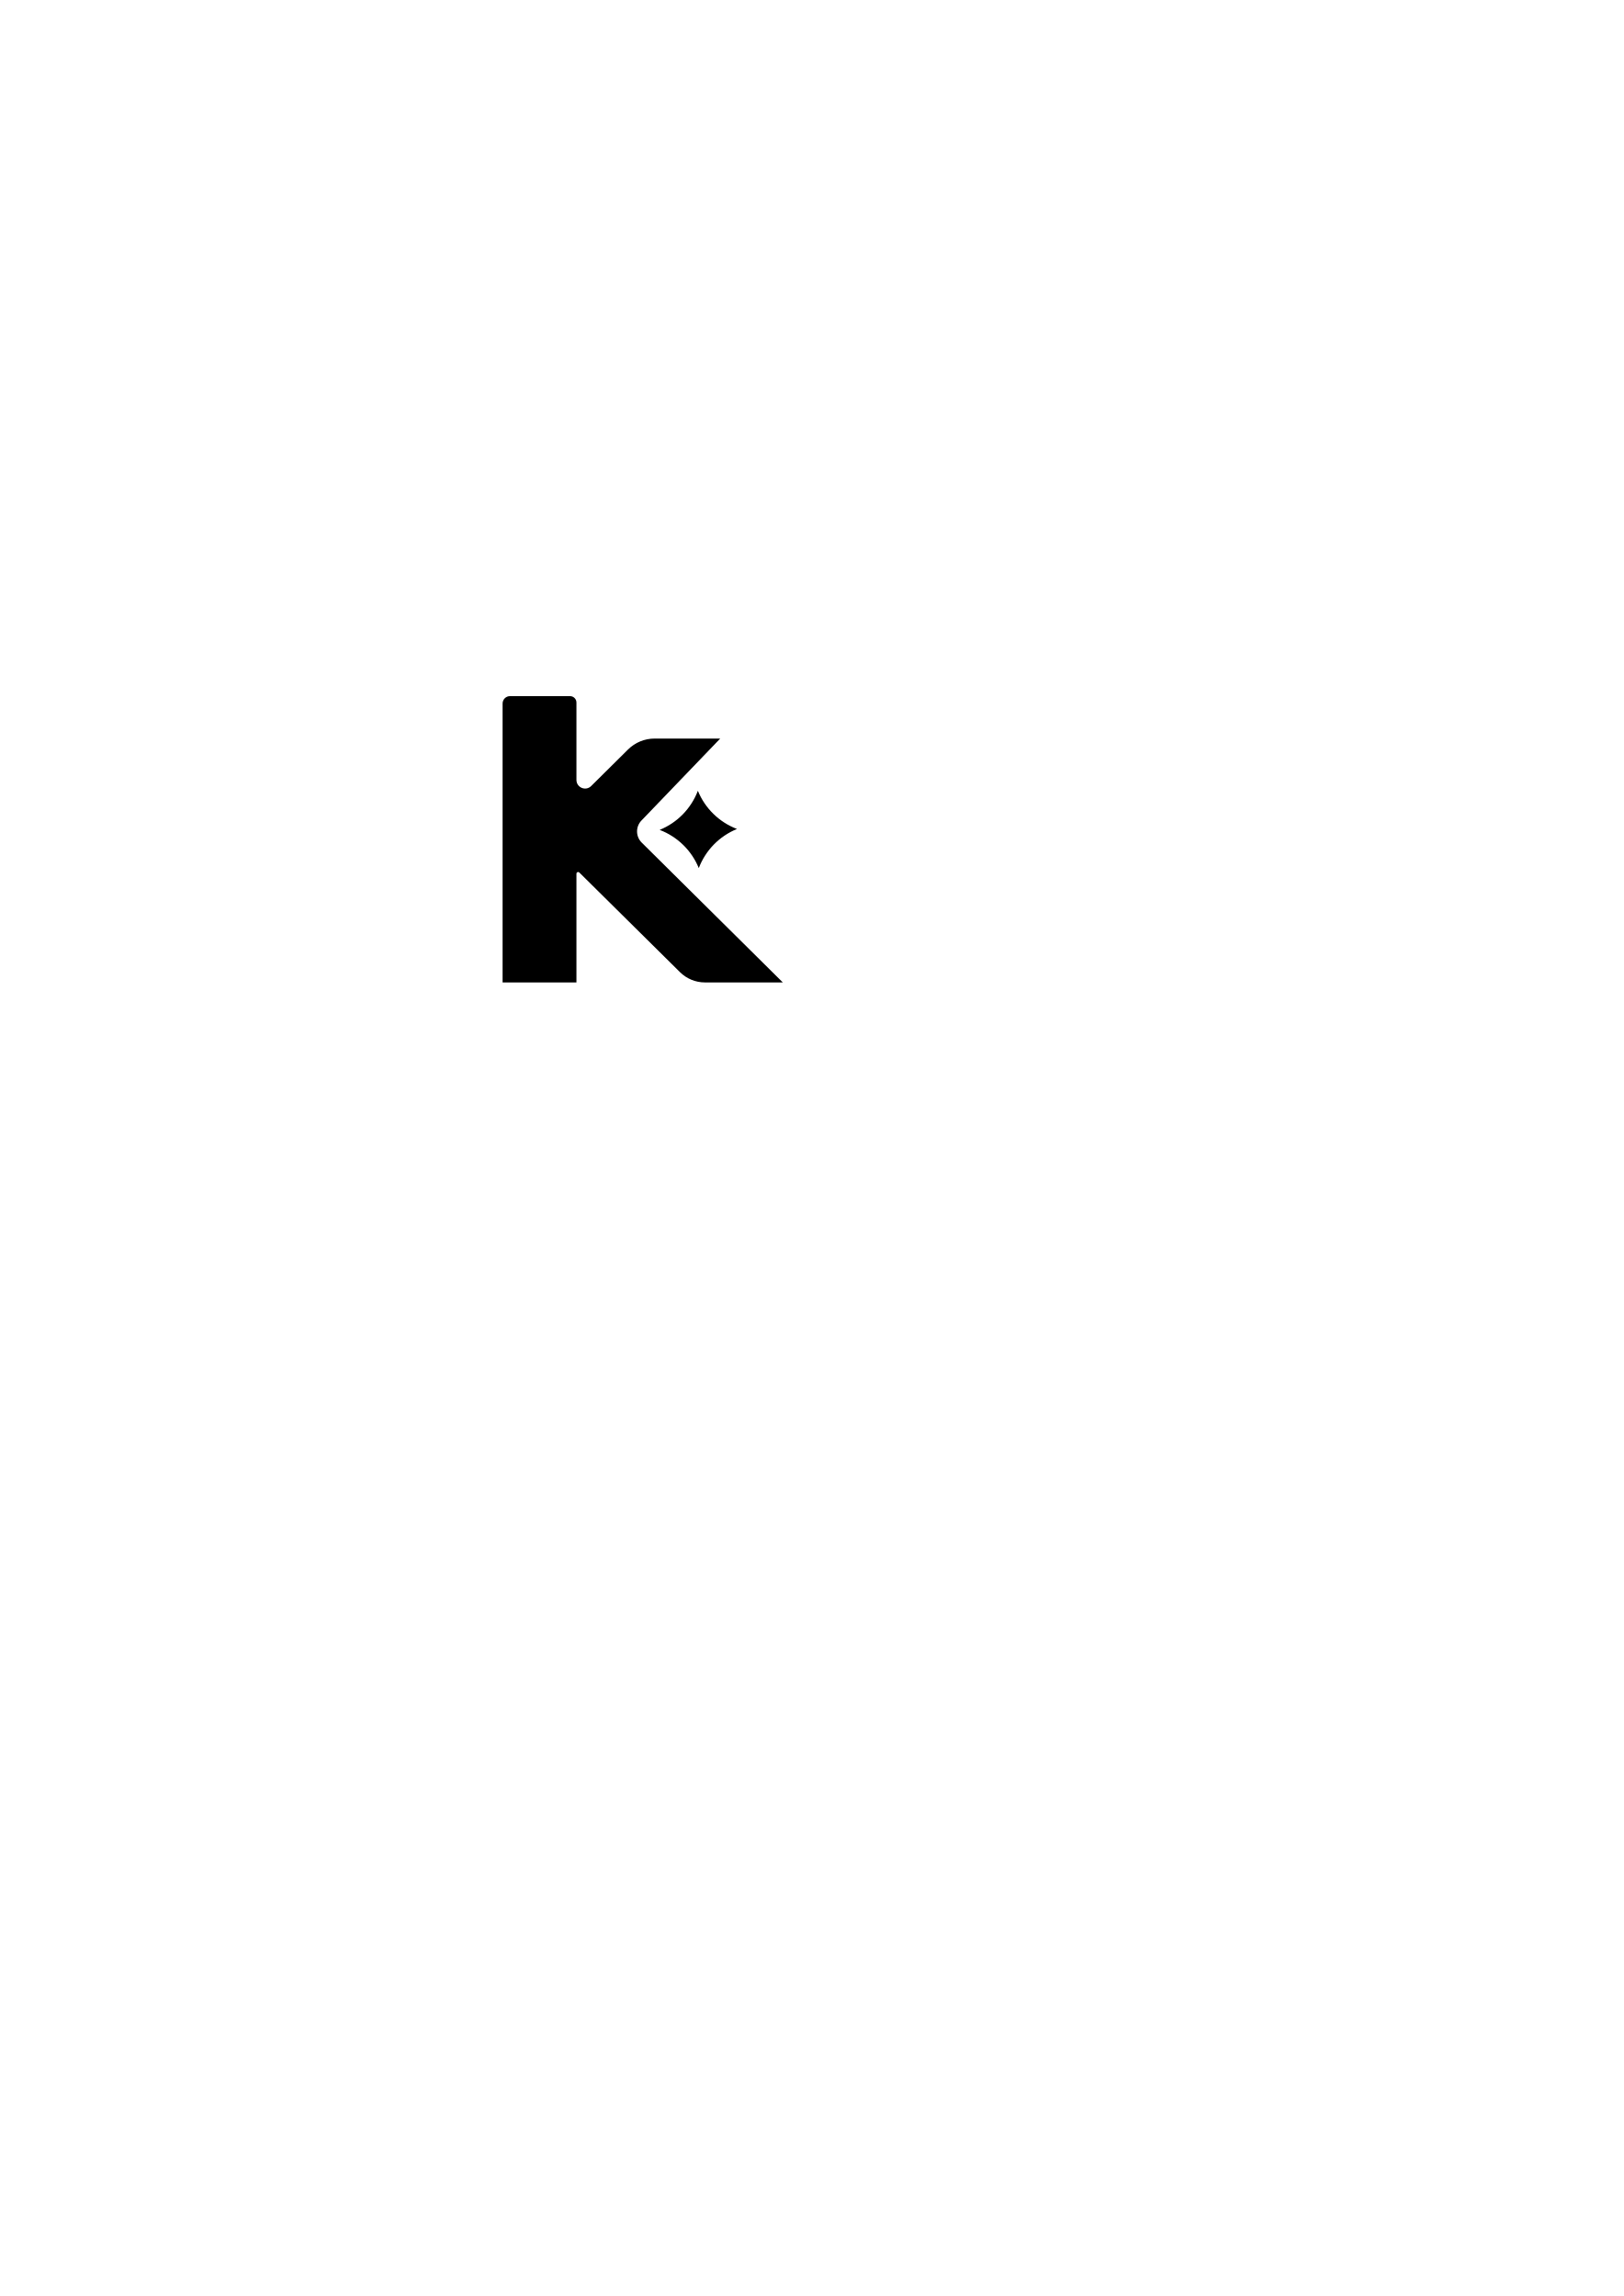
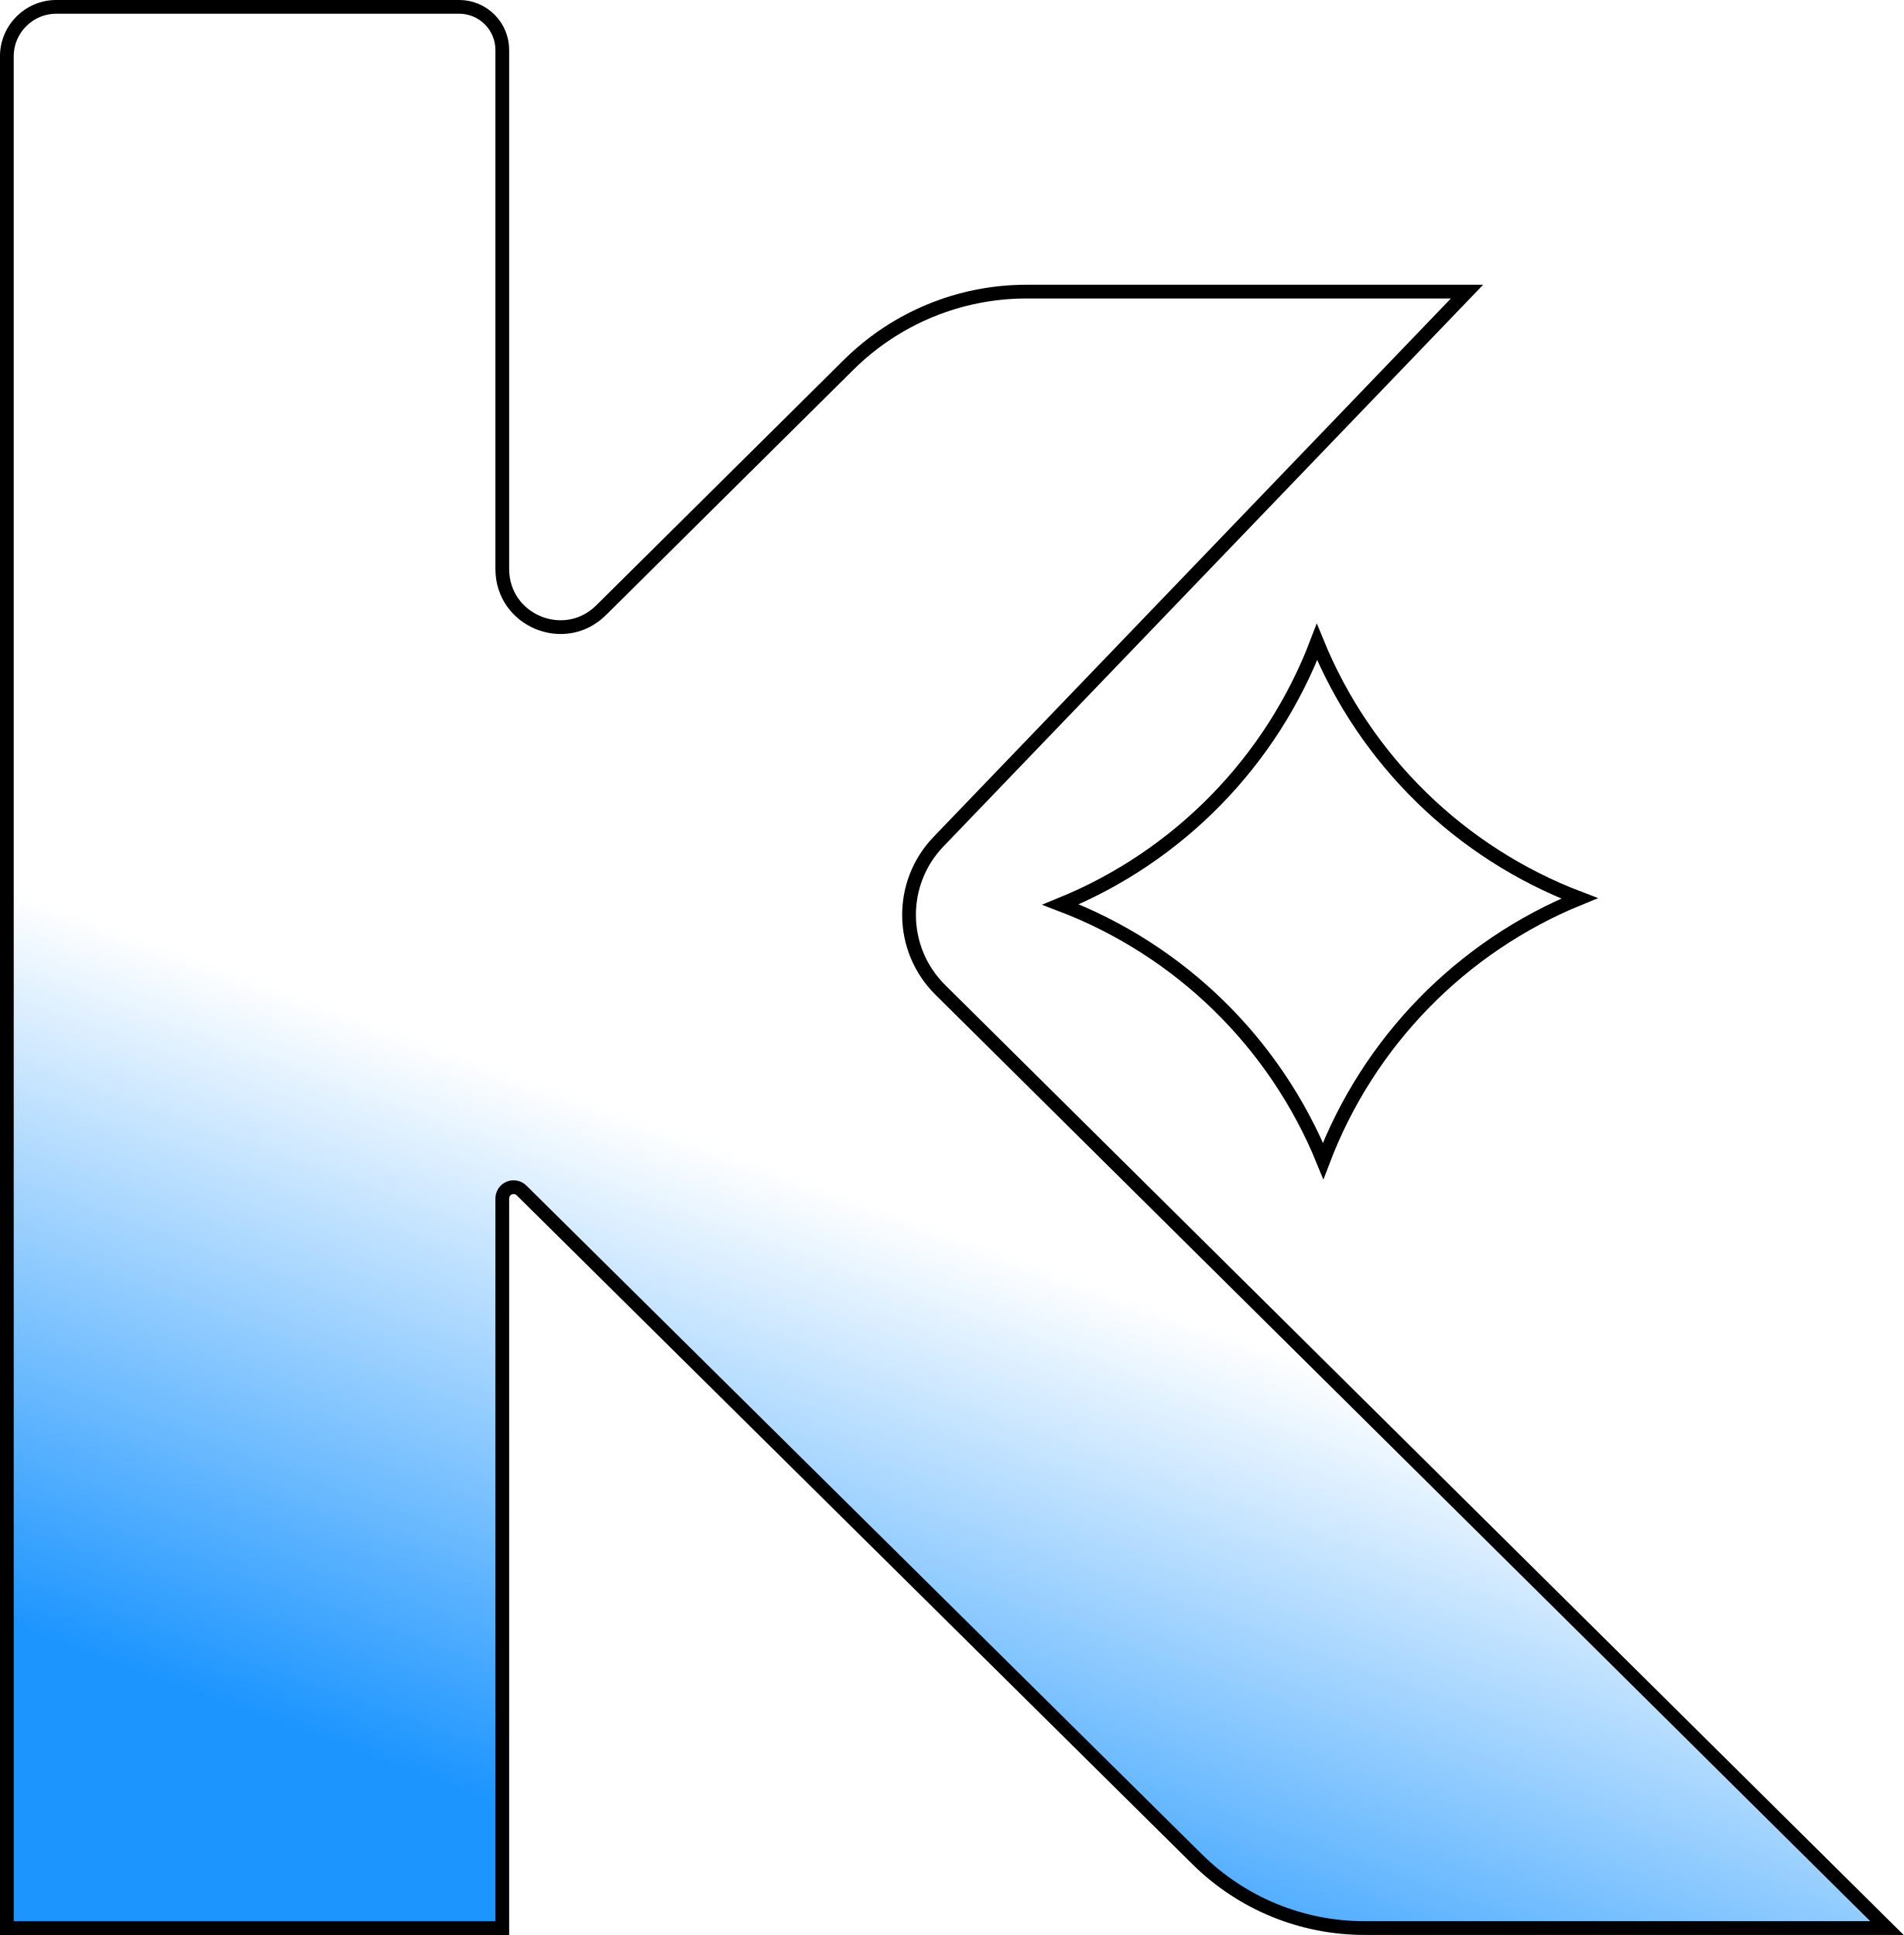
- <svg xmlns="http://www.w3.org/2000/svg" xmlns:xlink="http://www.w3.org/1999/xlink" width="210mm" height="297mm" viewBox="0 0 210 297" version="1.1" id="svg1">
+ <svg xmlns="http://www.w3.org/2000/svg" xmlns:xlink="http://www.w3.org/1999/xlink" width="36.693mm" height="37.298mm" viewBox="0 0 36.693 37.298" version="1.1" id="svg1">
  <defs id="defs1">
    <linearGradient id="linearGradient14">
-       <stop style="stop-color:#000000;stop-opacity:1;" offset="0" id="stop14" />
-       <stop style="stop-color:#000000;stop-opacity:1;" offset="0.631" id="stop16" />
-       <stop style="stop-color:#000000;stop-opacity:1;" offset="1" id="stop15" />
+       <stop style="stop-color:#ffffff;stop-opacity:1;" offset="0" id="stop14" />
+       <stop style="stop-color:#ffffff;stop-opacity:1;" offset="0.631" id="stop16" />
+       <stop style="stop-color:#1c95ff;stop-opacity:1;" offset="1" id="stop15" />
    </linearGradient>
    <linearGradient id="swatch10">
      <stop style="stop-color:#000000;stop-opacity:1;" offset="0" id="stop10" />
    </linearGradient>
    <linearGradient xlink:href="#linearGradient14" id="linearGradient15" x1="89.32" y1="91.538" x2="76.926" y2="125.592" gradientUnits="userSpaceOnUse" />
  </defs>
-   <g id="layer1">
-     <path style="-inkscape-font-specification:'DejaVu Sans Bold';stroke-width:0.265;fill:url(#linearGradient15);fill-opacity:1" d="m 65.958,90.048 h 7.764 a 0.831,0.831 45 0 1 0.831,0.831 v 7.371 c 0,1.455 0,2.634 0,2.634 -7e-6,0.994 1.2,1.494 1.905,0.794 l 4.771,-4.73 c 0.912,-0.904 2.144,-1.411 3.427,-1.411 h 8.492 L 82.961,106.14 c -0.77,0.802 -0.755,2.073 0.035,2.856 l 18.247,18.086 H 91.169 a 4.576,4.576 22.355 0 1 -3.219,-1.324 L 74.924,112.863 a 0.218,0.218 157.355 0 0 -0.371,0.155 v 14.064 h -9.55 l 0,-36.078 a 0.955,0.955 135 0 1 0.955,-0.955 z" id="text1" aria-label="K" />
-     <path id="path18" transform="matrix(0.3885514,0.3020322,-0.3020322,0.3885514,74.23141,33.66205)" d="m 109.679,104.394 v 0 a 18.032,18.032 96.46 0 0 1.617,-14.278 v 0 a 18.032,18.032 6.46 0 0 14.278,1.617 v 0 a 18.032,18.032 96.46 0 0 -1.617,14.278 v 0 a 18.032,18.032 6.46 0 0 -14.278,-1.617 z" style="fill:#000000;stroke-width:5.292;stroke-linecap:round;stroke-linejoin:round;fill-opacity:1" />
+   <g id="layer1" transform="translate(-64.87098,-89.91596)">
+     <path id="text1" style="-inkscape-font-specification:'DejaVu Sans Bold';fill:url(#linearGradient15);fill-opacity:1;stroke:#000000;stroke-width:0.265;stroke-dasharray:none;stroke-opacity:1" d="m 65.958,90.048 a 0.955,0.955 0 0 0 -0.955,0.955 v 36.078 h 9.55 v -14.064 a 0.218,0.218 0 0 1 0.371,-0.155 l 13.026,12.894 a 4.576,4.576 0 0 0 3.219,1.324 H 101.243 L 82.996,108.996 c -0.79,-0.783 -0.805,-2.054 -0.035,-2.856 L 93.149,95.537 h -8.493 c -1.284,0 -2.515,0.507 -3.427,1.411 l -4.771,4.73 c -0.706,0.7 -1.905,0.2 -1.905,-0.794 V 98.25 90.88 A 0.831,0.831 0 0 0 73.722,90.048 Z m 24.299,12.244 a 8.874,8.874 41.429 0 1 -4.941,5.059 8.874,8.874 41.429 0 1 5.06,4.941 8.874,8.874 41.429 0 1 4.94,-5.06 8.874,8.874 41.429 0 1 -5.059,-4.94 z" />
  </g>
</svg>
